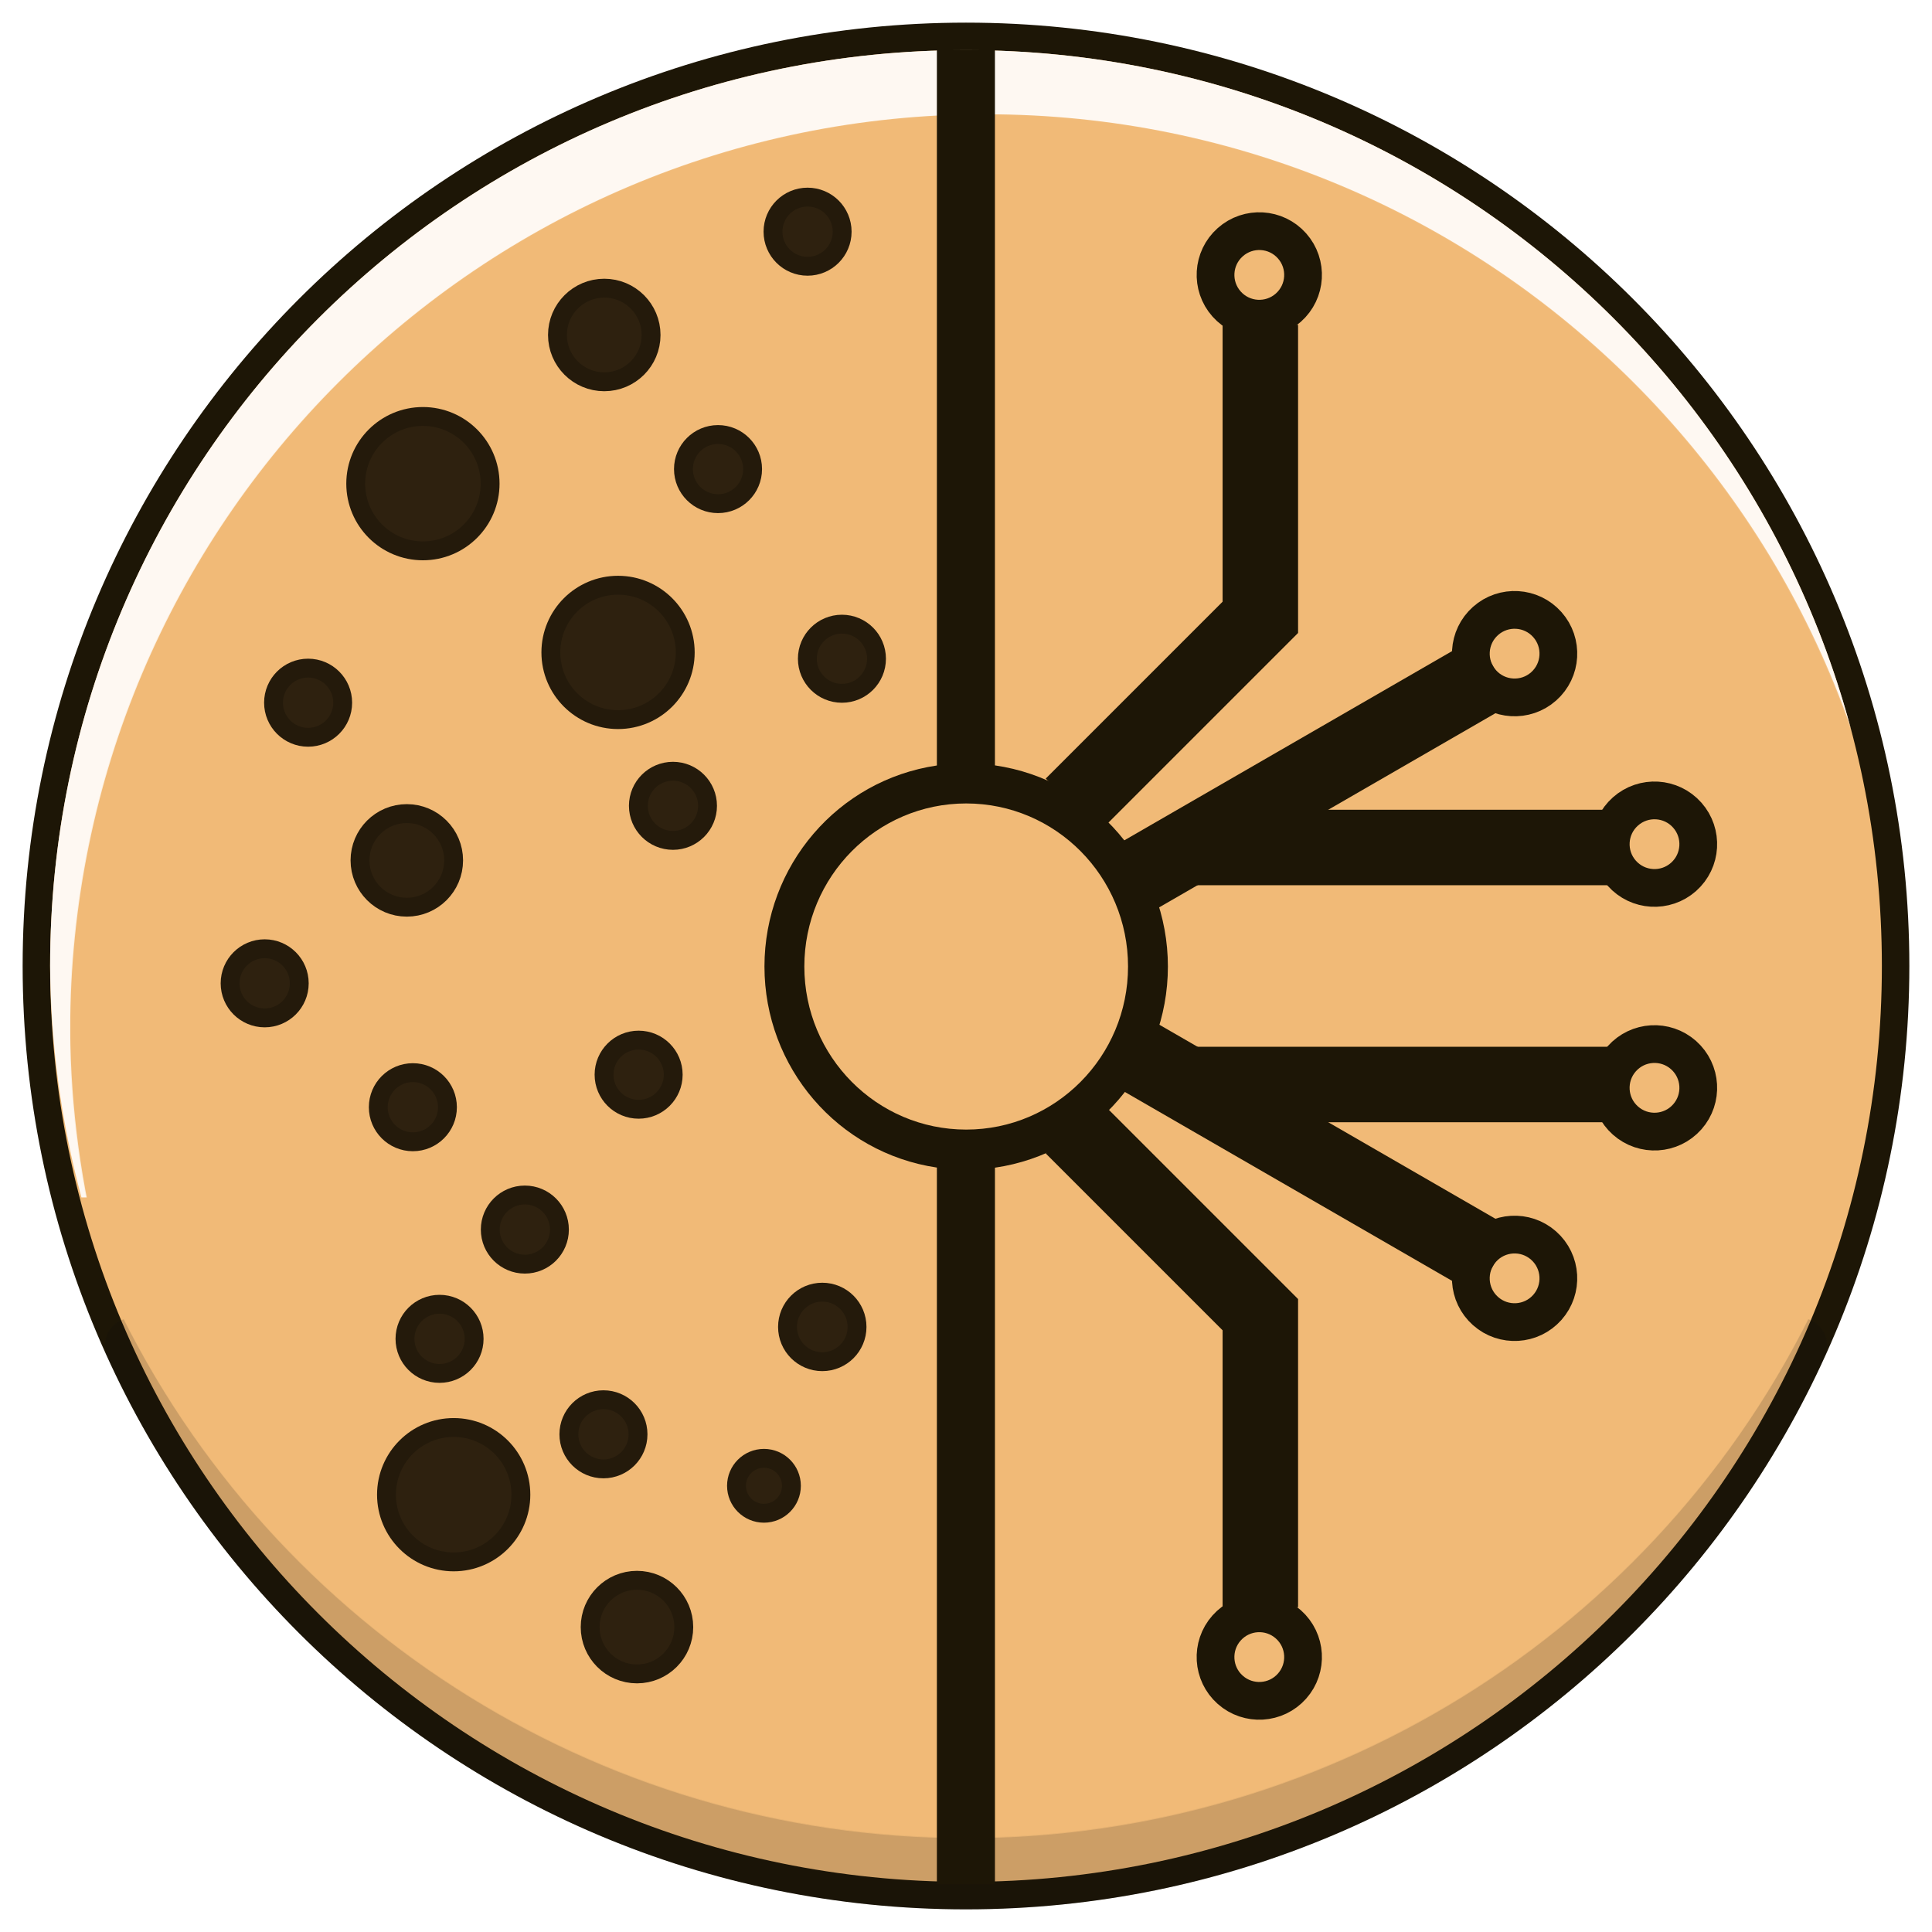
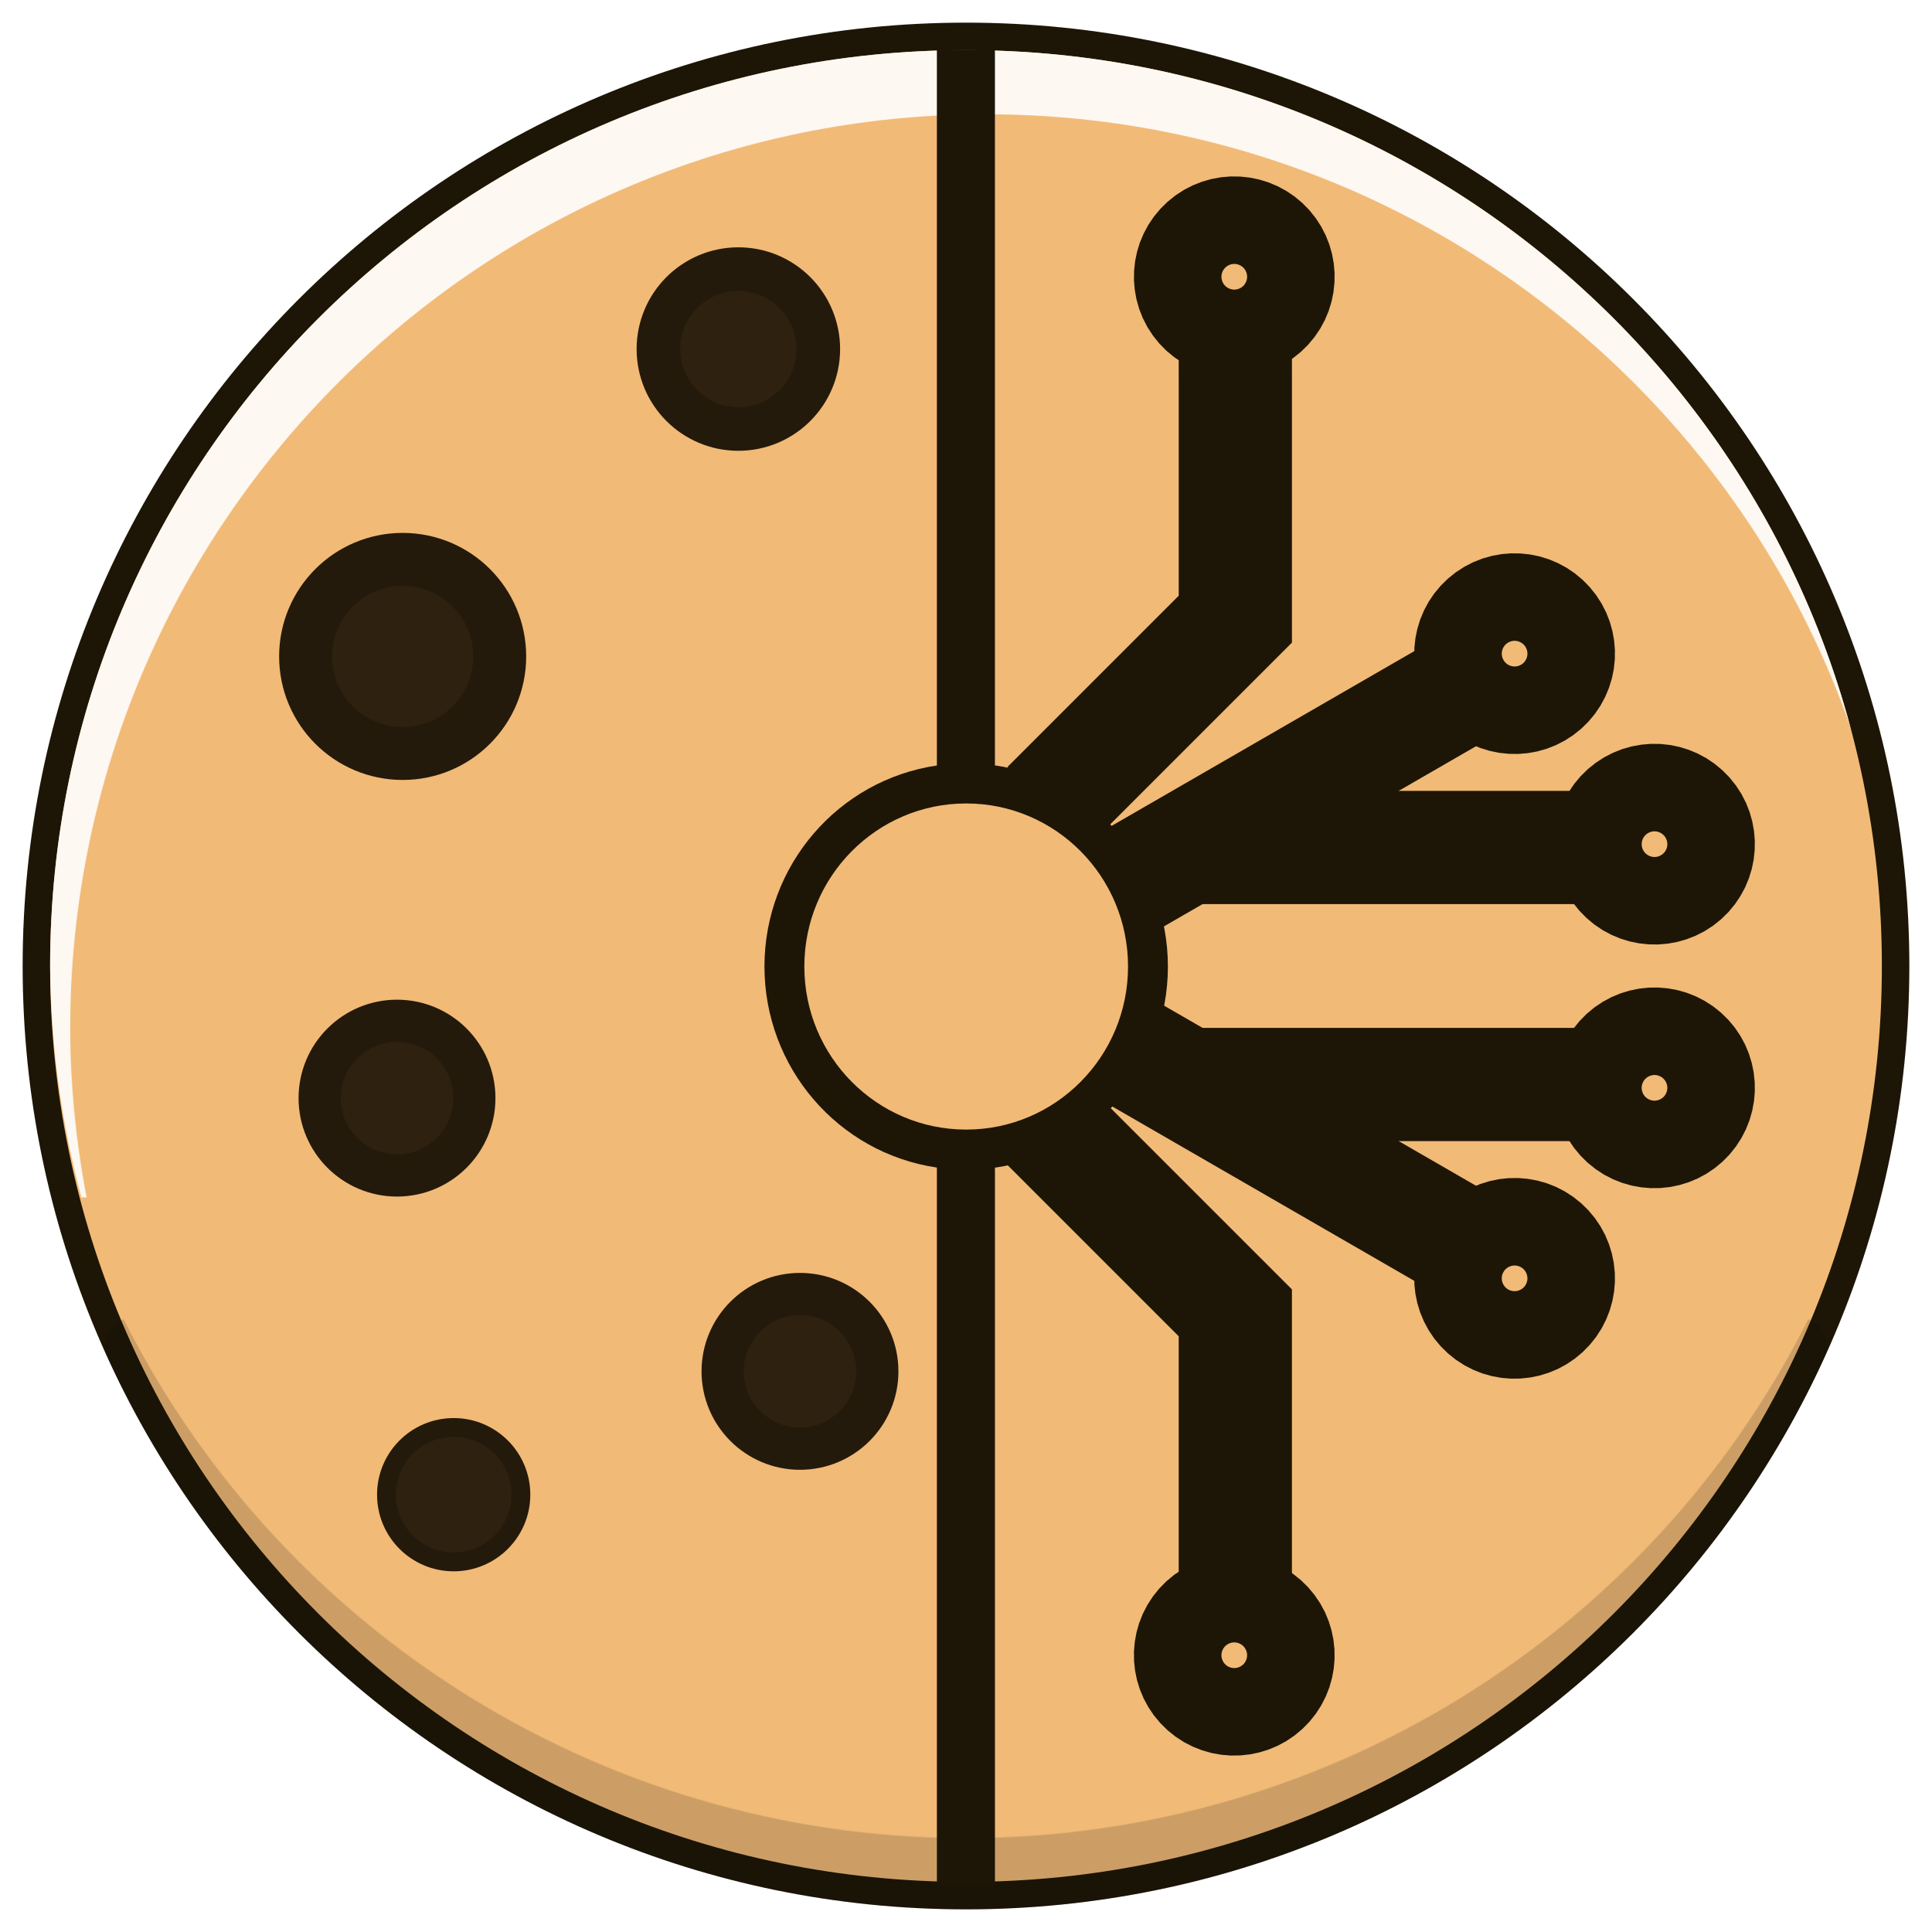
<svg xmlns="http://www.w3.org/2000/svg" width="512" height="512" viewBox="0 0 135.467 135.467" version="1.1" id="svg1">
  <defs id="defs1">
    <filter style="color-interpolation-filters:sRGB" id="filter82" x="0" y="0" width="1.011" height="1.056">
      <feFlood result="flood" in="SourceGraphic" flood-opacity="0.902" flood-color="rgb(255,255,255)" id="feFlood81" />
      <feGaussianBlur result="blur" in="SourceGraphic" stdDeviation="0" id="feGaussianBlur81" />
      <feOffset result="offset" in="blur" dx="1.4" dy="4.5" id="feOffset81" />
      <feComposite result="comp1" operator="out" in="flood" in2="offset" id="feComposite81" />
      <feComposite result="comp2" operator="in" in="comp1" in2="SourceGraphic" id="feComposite82" />
    </filter>
    <filter style="color-interpolation-filters:sRGB" id="filter112" x="-0.016" y="-0.184" width="1.033" height="1.235">
      <feFlood result="flood" in="SourceGraphic" flood-opacity="0.161" flood-color="rgb(18,18,18)" id="feFlood111" />
      <feGaussianBlur result="blur" in="SourceGraphic" stdDeviation="0" id="feGaussianBlur111" />
      <feOffset result="offset" in="blur" dx="-0" dy="-5" id="feOffset111" />
      <feComposite result="comp1" operator="out" in="flood" in2="offset" id="feComposite111" />
      <feComposite result="comp2" operator="in" in="comp1" in2="SourceGraphic" id="feComposite112" />
    </filter>
  </defs>
  <g id="layer1">
    <circle style="fill:#f1ba77;fill-opacity:1;stroke:#1d1606;stroke-width:3.853;stroke-linejoin:round;stroke-dasharray:none;stroke-opacity:1;paint-order:markers stroke fill" id="Cookie_dough" cx="67.733" cy="67.733" r="64.219" />
    <path style="fill:#c8b196;fill-opacity:1;stroke:#1d1606;stroke-width:3.853;stroke-linejoin:round;stroke-dasharray:none;stroke-opacity:1;paint-order:markers stroke fill;filter:url(#filter112)" d="M 9.287,94.329 A 64.219,64.219 0 0 0 67.733,131.953 64.219,64.219 0 0 0 126.18,94.329 Z" id="circle82" />
    <path id="circle69" style="fill:#c8b196;fill-opacity:1;stroke:none;stroke-width:3.853;stroke-linejoin:round;stroke-dasharray:none;stroke-opacity:1;paint-order:markers stroke fill;filter:url(#filter82)" d="M 67.733,3.514 A 64.219,64.219 0 0 0 3.514,67.733 64.219,64.219 0 0 0 5.71,83.96 H 129.757 A 64.219,64.219 0 0 0 131.953,67.733 64.219,64.219 0 0 0 67.733,3.514 Z" />
    <path id="Split" style="display:inline;fill:#1d1606;fill-opacity:1;stroke-width:0.466;stroke-linejoin:round;stroke-dasharray:none;paint-order:markers stroke fill" d="M 65.692,3.481 V 53.674 A 14.144,14.25 0 0 0 53.602,67.77 14.144,14.25 0 0 0 65.692,81.867 v 50.258 h 4.071 V 81.875 A 14.144,14.25 0 0 0 81.89,67.77 14.144,14.25 0 0 0 69.762,53.667 V 3.481 Z m 2.055,52.855 A 11.349,11.434 0 0 1 79.095,67.77 11.349,11.434 0 0 1 67.746,79.204 11.349,11.434 0 0 1 56.398,67.77 11.349,11.434 0 0 1 67.746,56.336 Z">
      </path>
  </g>
  <g id="layer2">
    <g id="Chips" style="display:inline;fill:#2e210f;fill-opacity:1;stroke:#241a0b;stroke-width:2.646;stroke-dasharray:none;stroke-opacity:1">
-       <path id="path8" d="m 60.797,46.189 a 1.763,1.763 0 0 0 -1.763,-1.763 1.763,1.763 0 0 0 -1.763,1.763 1.763,1.763 0 0 0 1.763,1.763 1.763,1.763 0 0 0 1.763,-1.763 z" style="fill:#2e210f;fill-opacity:1;stroke:#241a0b;stroke-width:2.646;stroke-linejoin:round;stroke-dasharray:none;stroke-opacity:1;paint-order:markers stroke fill" />
-       <path id="path9" d="m 31.146,60.328 a 2.621,2.621 0 0 0 -2.621,-2.621 2.621,2.621 0 0 0 -2.621,2.621 2.621,2.621 0 0 0 2.621,2.621 2.621,2.621 0 0 0 2.621,-2.621 z" style="fill:#2e210f;fill-opacity:1;stroke:#241a0b;stroke-width:2.646;stroke-linejoin:round;stroke-dasharray:none;stroke-opacity:1;paint-order:markers stroke fill" />
-       <path id="path14" d="m 47.386,45.746 a 4.05,4.05 0 0 0 -4.05,-4.05 4.05,4.05 0 0 0 -4.05,4.05 4.05,4.05 0 0 0 4.05,4.05 4.05,4.05 0 0 0 4.05,-4.05 z" style="fill:#2e210f;fill-opacity:1;stroke:#241a0b;stroke-width:2.646;stroke-linejoin:round;stroke-dasharray:none;stroke-opacity:1;paint-order:markers stroke fill" />
-       <path id="path15" d="m 48.949,56.502 a 1.763,1.763 0 0 0 -1.763,-1.763 1.763,1.763 0 0 0 -1.763,1.763 1.763,1.763 0 0 0 1.763,1.763 1.763,1.763 0 0 0 1.763,-1.763 z" style="fill:#2e210f;fill-opacity:1;stroke:#241a0b;stroke-width:2.646;stroke-linejoin:round;stroke-dasharray:none;stroke-opacity:1;paint-order:markers stroke fill" />
-       <circle style="fill:#2e210f;fill-opacity:1;stroke:#241a0b;stroke-width:2.646;stroke-linejoin:round;stroke-dasharray:none;stroke-opacity:1;paint-order:markers stroke fill" id="circle15" cx="36.801" cy="86.215" r="1.763" />
-       <circle style="fill:#2e210f;fill-opacity:1;stroke:#241a0b;stroke-width:2.646;stroke-linejoin:round;stroke-dasharray:none;stroke-opacity:1;paint-order:markers stroke fill" id="circle16" cx="30.82" cy="93.876" r="1.763" />
-       <circle style="fill:#2e210f;fill-opacity:1;stroke:#241a0b;stroke-width:2.646;stroke-linejoin:round;stroke-dasharray:none;stroke-opacity:1;paint-order:markers stroke fill" id="circle17" cx="29.654" cy="33.913" r="4.05" />
-       <circle style="fill:#2e210f;fill-opacity:1;stroke:#241a0b;stroke-width:2.646;stroke-linejoin:round;stroke-dasharray:none;stroke-opacity:1;paint-order:markers stroke fill" id="circle18" cx="21.604" cy="49.271" r="1.763" />
-       <circle style="fill:#2e210f;fill-opacity:1;stroke:#241a0b;stroke-width:2.646;stroke-linejoin:round;stroke-dasharray:none;stroke-opacity:1;paint-order:markers stroke fill" id="circle19" cx="42.37" cy="23.488" r="2.621" />
-       <circle style="fill:#2e210f;fill-opacity:1;stroke:#241a0b;stroke-width:2.646;stroke-linejoin:round;stroke-dasharray:none;stroke-opacity:1;paint-order:markers stroke fill" id="circle20" cx="18.559" cy="68.948" r="1.763" />
-       <circle style="fill:#2e210f;fill-opacity:1;stroke:#241a0b;stroke-width:2.646;stroke-linejoin:round;stroke-dasharray:none;stroke-opacity:1;paint-order:markers stroke fill" id="circle21" cx="28.949" cy="77.635" r="1.763" />
-       <path id="path23" d="m 52.109,32.892 a 1.763,1.763 0 0 0 -1.763,-1.763 1.763,1.763 0 0 0 -1.763,1.763 1.763,1.763 0 0 0 1.763,1.763 1.763,1.763 0 0 0 1.763,-1.763 z" style="fill:#2e210f;fill-opacity:1;stroke:#241a0b;stroke-width:2.646;stroke-linejoin:round;stroke-dasharray:none;stroke-opacity:1;paint-order:markers stroke fill" />
-       <circle style="fill:#2e210f;fill-opacity:1;stroke:#241a0b;stroke-width:2.646;stroke-linejoin:round;stroke-dasharray:none;stroke-opacity:1;paint-order:markers stroke fill" id="circle23" cx="56.625" cy="16.245" r="1.763" />
+       <circle style="fill:#2e210f;fill-opacity:1;stroke:#241a0b;stroke-width:5.917;stroke-linejoin:round;stroke-dasharray:none;stroke-opacity:1;paint-order:markers stroke fill" id="circle16" cx="27.837" cy="76.998" r="3.944" />
+       <circle style="fill:#2e210f;fill-opacity:1;stroke:#241a0b;stroke-width:7.425;stroke-linejoin:round;stroke-dasharray:none;stroke-opacity:1;paint-order:markers stroke fill" id="circle20" cx="28.233" cy="46.027" r="4.949" />
+       <circle style="fill:#2e210f;fill-opacity:1;stroke:#241a0b;stroke-width:6.116;stroke-linejoin:round;stroke-dasharray:none;stroke-opacity:1;paint-order:markers stroke fill" id="circle21" cx="51.772" cy="24.475" r="4.076" />
      <circle style="fill:#2e210f;fill-opacity:1;stroke:#241a0b;stroke-width:2.646;stroke-linejoin:round;stroke-dasharray:none;stroke-opacity:1;paint-order:markers stroke fill" id="path86" cx="31.811" cy="104.804" r="4.05" />
-       <circle style="fill:#2e210f;fill-opacity:1;stroke:#241a0b;stroke-width:2.646;stroke-linejoin:round;stroke-dasharray:none;stroke-opacity:1;paint-order:markers stroke fill" id="path86-9" cx="42.312" cy="100.57" r="1.763" />
-       <circle style="fill:#2e210f;fill-opacity:1;stroke:#241a0b;stroke-width:2.646;stroke-linejoin:round;stroke-dasharray:none;stroke-opacity:1;paint-order:markers stroke fill" id="path86-9-7" cx="44.779" cy="75.354" r="1.763" />
-       <circle style="fill:#2e210f;fill-opacity:1;stroke:#241a0b;stroke-width:2.646;stroke-linejoin:round;stroke-dasharray:none;stroke-opacity:1;paint-order:markers stroke fill" id="path86-6" cx="44.663" cy="114.088" r="2.621" />
-       <circle style="fill:#2e210f;fill-opacity:1;stroke:#241a0b;stroke-width:2.646;stroke-linejoin:round;stroke-dasharray:none;stroke-opacity:1;paint-order:markers stroke fill" id="path86-6-1" cx="57.656" cy="93.041" r="1.776" />
-       <circle style="fill:#2e210f;fill-opacity:1;stroke:#241a0b;stroke-width:2.646;stroke-linejoin:round;stroke-dasharray:none;stroke-opacity:1;paint-order:markers stroke fill" id="path86-6-1-0" cx="53.567" cy="104.18" r="1.264" />
+       <circle style="fill:#2e210f;fill-opacity:1;stroke:#241a0b;stroke-width:5.917;stroke-linejoin:round;stroke-dasharray:none;stroke-opacity:1;paint-order:markers stroke fill" id="circle1" cx="56.093" cy="96.156" r="3.944" />
    </g>
    <g id="Connections">
      <g id="g6" transform="rotate(-48.40636,79.17977,88.59714)" style="stroke-width:5.292;stroke-dasharray:none">
-         <path style="fill:none;fill-opacity:0;stroke:#1d1606;stroke-width:2.646;stroke-linecap:butt;stroke-linejoin:round;stroke-dasharray:none;stroke-dashoffset:12.7;stroke-opacity:1;paint-order:normal" id="circle4" d="m 67.666,113.734 c 0,1.695 -1.374,3.069 -3.069,3.069 -1.695,0 -3.069,-1.374 -3.069,-3.069 0,-1.695 1.374,-3.069 3.069,-3.069 1.695,0 3.069,1.374 3.069,3.069 z M 136.712,52.446 c 1.683,0.201 3.21,-1 3.411,-2.683 0.201,-1.683 -1,-3.21 -2.683,-3.411 -1.683,-0.201 -3.21,1 -3.411,2.683 -0.201,1.683 1,3.21 2.683,3.411 z" />
-         <path style="fill:none;stroke:#1d1606;stroke-width:5.292;stroke-linecap:butt;stroke-linejoin:miter;stroke-dasharray:none;stroke-opacity:1" d="m 83.708,79.25 -1.107,18.601 -12.559,11.148 -2.781,2.469 m 33.307,-47.183 18.601,1.107 12.559,-11.148 2.781,-2.469" id="path4" />
+         <path style="fill:none;fill-opacity:0;stroke:#1d1606;stroke-width:7.938;stroke-linecap:butt;stroke-linejoin:round;stroke-dasharray:none;stroke-dashoffset:12.7;stroke-opacity:1;paint-order:normal" id="circle4" d="m 66.598,112.336 c 0,1.695 -1.374,3.069 -3.069,3.069 -1.695,0 -3.069,-1.374 -3.069,-3.069 0,-1.695 1.374,-3.069 3.069,-3.069 1.695,0 3.069,1.374 3.069,3.069 z M 135.451,51.22 c 1.683,0.201 3.21,-1 3.411,-2.683 0.201,-1.683 -1,-3.21 -2.683,-3.411 -1.683,-0.201 -3.21,1 -3.411,2.683 -0.201,1.683 1,3.21 2.683,3.411 z" />
+         <path style="fill:none;stroke:#1d1606;stroke-width:7.938;stroke-linecap:butt;stroke-linejoin:miter;stroke-dasharray:none;stroke-opacity:1" d="m 82.64,77.852 -1.107,18.601 -12.559,11.148 -2.781,2.469 m 33.114,-47.011 18.601,1.107 12.559,-11.148 2.781,-2.469" id="path4" />
      </g>
      <g id="g22">
        <g id="g21">
-           <path style="fill:none;fill-opacity:0;stroke:#1d1606;stroke-width:2.646;stroke-linecap:butt;stroke-linejoin:round;stroke-dasharray:none;stroke-dashoffset:12.7;stroke-opacity:1;paint-order:normal" id="circle6" transform="rotate(-48.40636)" d="m 6.534,138.927 c 0,1.695 -1.374,3.069 -3.069,3.069 -1.695,0 -3.069,-1.374 -3.069,-3.069 0,-1.695 1.374,-3.069 3.069,-3.069 1.695,0 3.069,1.374 3.069,3.069 z M 35.86,112.897 c 1.683,0.201 3.21,-1 3.411,-2.683 0.201,-1.683 -1,-3.21 -2.683,-3.411 -1.683,-0.201 -3.21,1 -3.411,2.683 -0.201,1.683 1,3.21 2.683,3.411 z" />
-           <path style="fill:none;stroke:#1d1606;stroke-width:5.292;stroke-linecap:butt;stroke-linejoin:miter;stroke-dasharray:none;stroke-opacity:1" d="M 79.402,73.816 104.837,88.501 M 79.402,61.65 104.837,46.965" id="path5" />
+           <path style="fill:none;fill-opacity:0;stroke:#1d1606;stroke-width:7.938;stroke-linecap:butt;stroke-linejoin:round;stroke-dasharray:none;stroke-dashoffset:12.7;stroke-opacity:1;paint-order:normal" id="circle6" transform="rotate(-48.40636)" d="m 6.534,138.927 c 0,1.695 -1.374,3.069 -3.069,3.069 -1.695,0 -3.069,-1.374 -3.069,-3.069 0,-1.695 1.374,-3.069 3.069,-3.069 1.695,0 3.069,1.374 3.069,3.069 z M 35.86,112.897 c 1.683,0.201 3.21,-1 3.411,-2.683 0.201,-1.683 -1,-3.21 -2.683,-3.411 -1.683,-0.201 -3.21,1 -3.411,2.683 -0.201,1.683 1,3.21 2.683,3.411 z" />
+           <path style="fill:none;stroke:#1d1606;stroke-width:7.938;stroke-linecap:butt;stroke-linejoin:miter;stroke-dasharray:none;stroke-opacity:1" d="M 79.402,73.816 104.837,88.501 M 79.402,61.65 104.837,46.965" id="path5" />
        </g>
        <g id="g8">
-           <path style="fill:none;fill-opacity:0;stroke:#1d1606;stroke-width:2.646;stroke-linecap:round;stroke-linejoin:round;stroke-dasharray:none;stroke-dashoffset:12.7;stroke-opacity:1;paint-order:stroke markers fill" id="circle7" transform="rotate(-48.40636)" d="m 23.036,137.396 c 0,1.695 -1.374,3.069 -3.069,3.069 -1.695,0 -3.069,-1.374 -3.069,-3.069 0,-1.695 1.374,-3.069 3.069,-3.069 1.695,0 3.069,1.374 3.069,3.069 z m 9.345,-8.295 c 1.683,0.201 3.21,-1 3.411,-2.683 0.201,-1.683 -1,-3.21 -2.683,-3.411 -1.683,-0.201 -3.21,1 -3.411,2.683 -0.201,1.683 1,3.21 2.683,3.411 z" />
-           <path style="fill:none;stroke:#1d1606;stroke-width:5.292;stroke-linecap:butt;stroke-linejoin:miter;stroke-dasharray:none;stroke-opacity:1" d="m 83.908,76.043 29.37,-10e-7 m -29.37,-16.619 29.37,1e-6" id="path6" />
+           <path style="fill:none;fill-opacity:0;stroke:#1d1606;stroke-width:7.938;stroke-linecap:round;stroke-linejoin:round;stroke-dasharray:none;stroke-dashoffset:12.7;stroke-opacity:1;paint-order:stroke markers fill" id="circle7" transform="rotate(-48.40636)" d="m 23.036,137.396 c 0,1.695 -1.374,3.069 -3.069,3.069 -1.695,0 -3.069,-1.374 -3.069,-3.069 0,-1.695 1.374,-3.069 3.069,-3.069 1.695,0 3.069,1.374 3.069,3.069 z m 9.345,-8.295 c 1.683,0.201 3.21,-1 3.411,-2.683 0.201,-1.683 -1,-3.21 -2.683,-3.411 -1.683,-0.201 -3.21,1 -3.411,2.683 -0.201,1.683 1,3.21 2.683,3.411 z" />
+           <path style="fill:none;stroke:#1d1606;stroke-width:7.938;stroke-linecap:butt;stroke-linejoin:miter;stroke-dasharray:none;stroke-opacity:1" d="m 83.908,76.043 29.37,-10e-7 m -29.37,-16.619 29.37,1e-6" id="path6" />
        </g>
      </g>
    </g>
  </g>
</svg>
